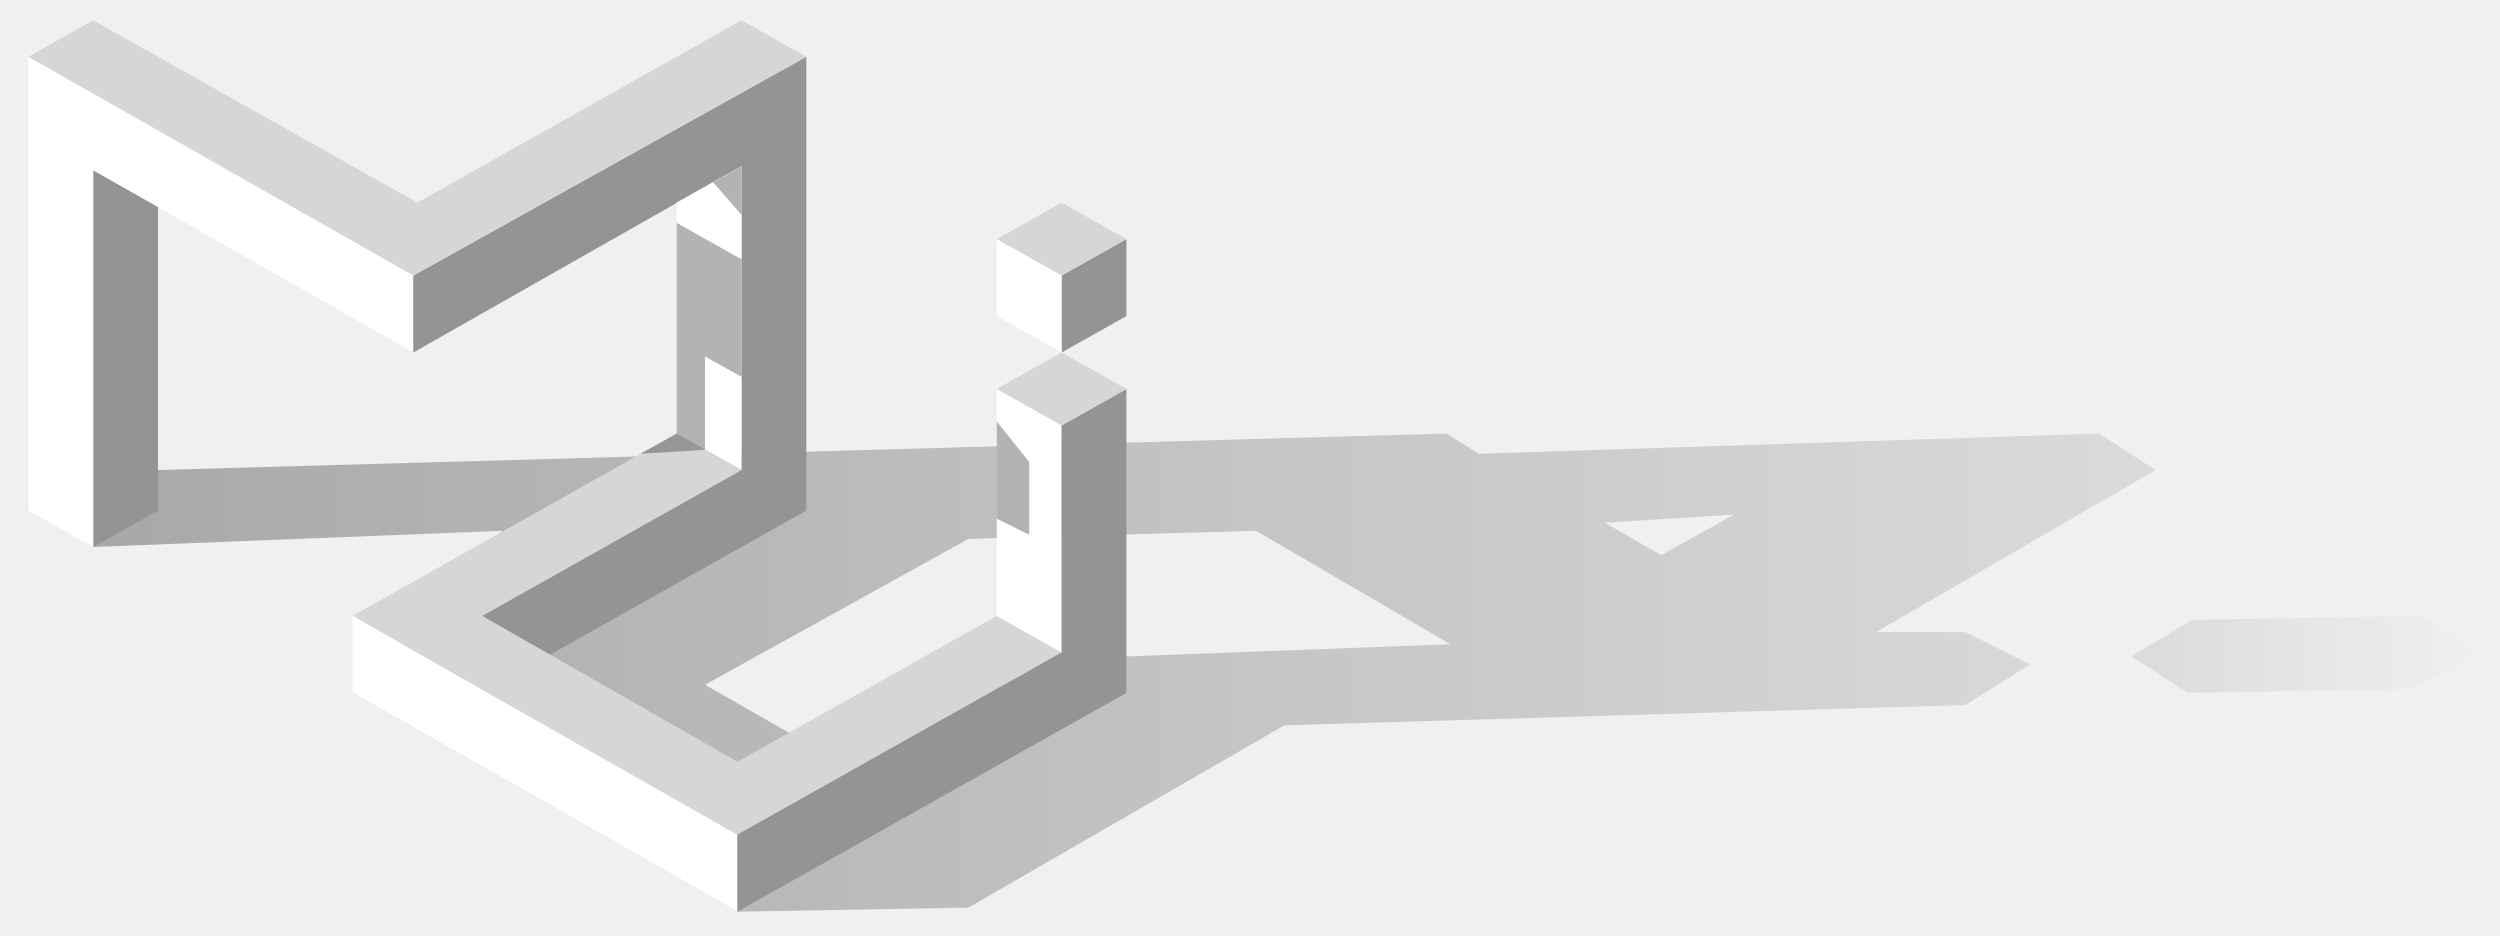
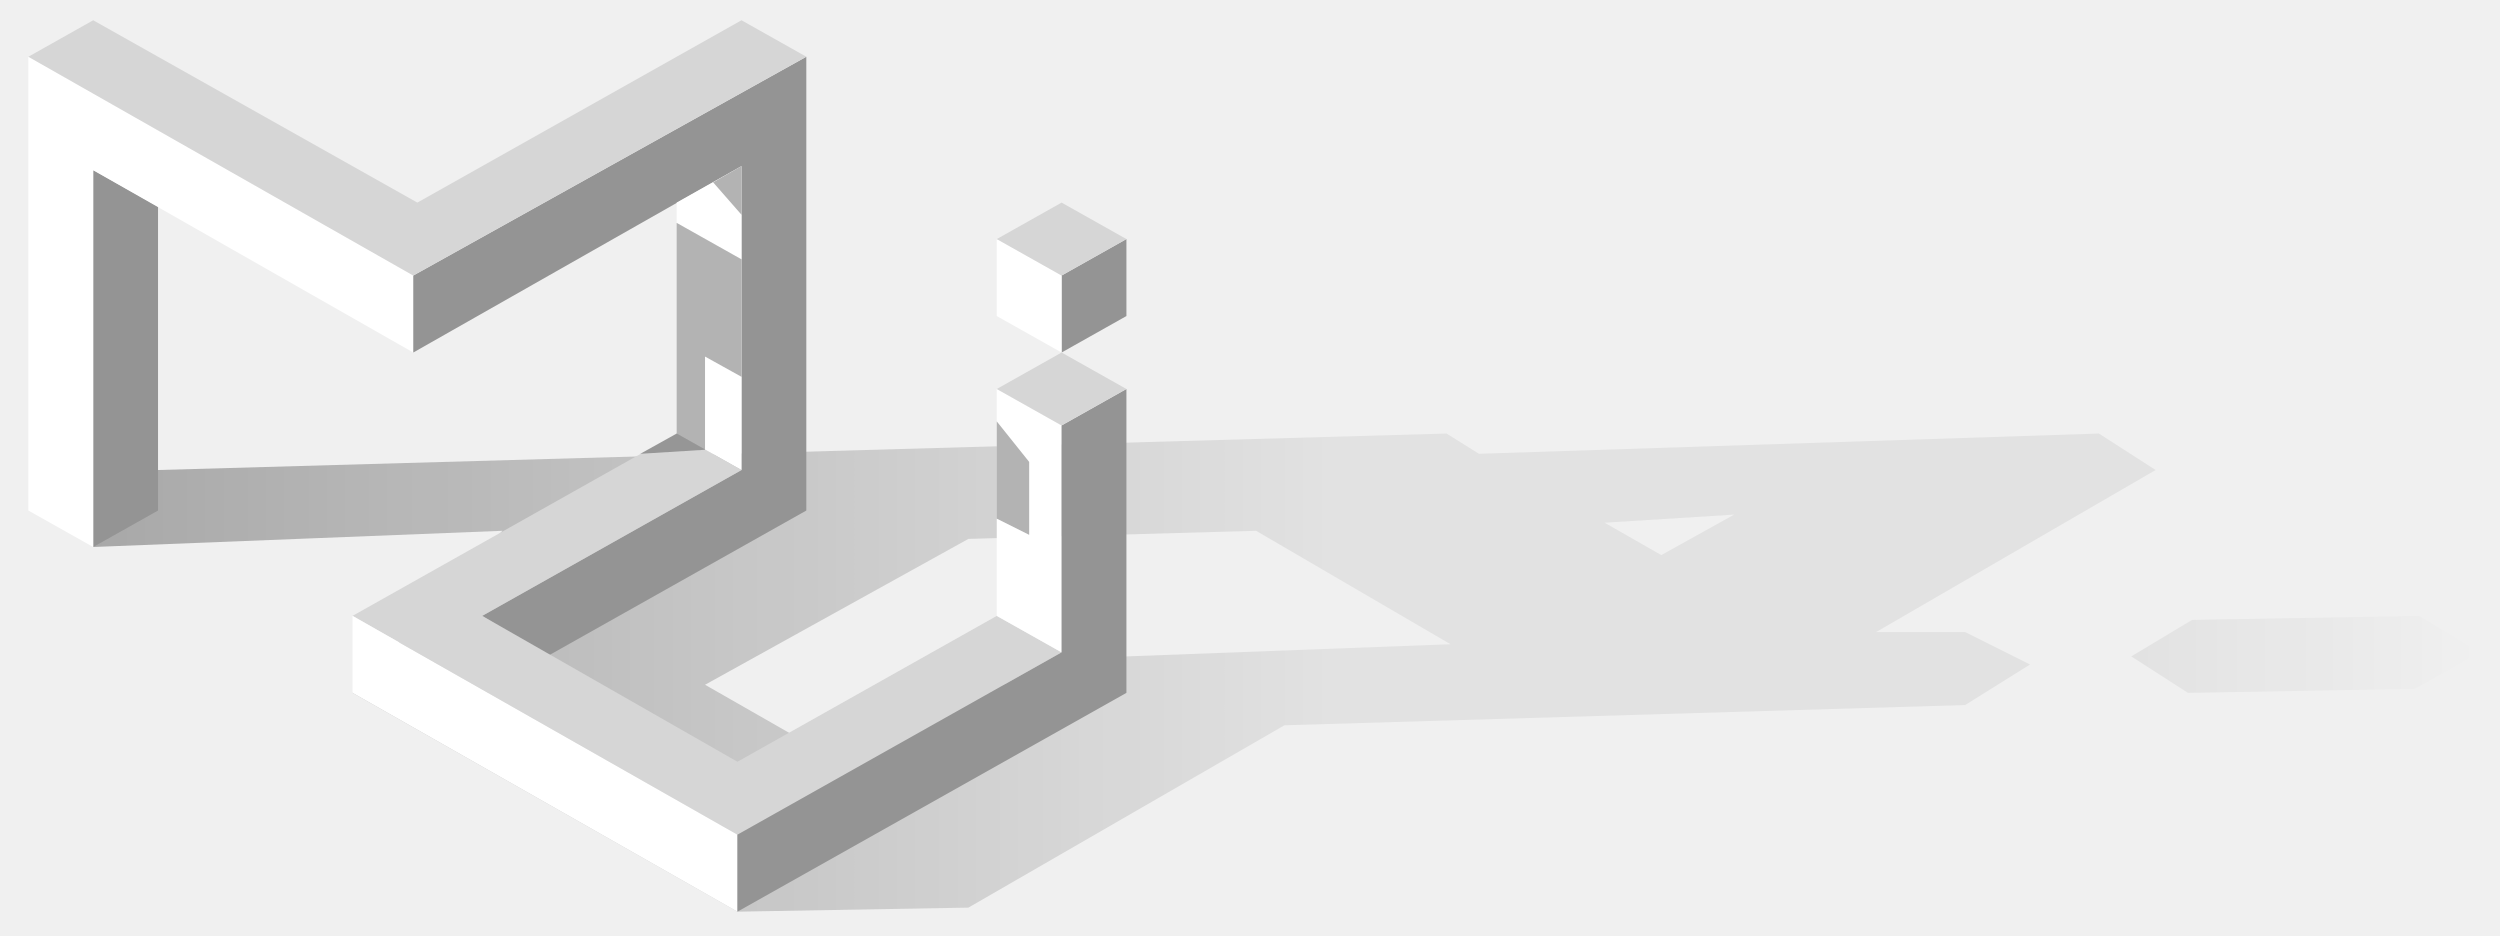
<svg xmlns="http://www.w3.org/2000/svg" version="1.1" id="Layer_4" x="0px" y="0px" viewBox="0 0 771.25 288.75" style="enable-background:new 0 0 771.25 288.75;" xml:space="preserve">
  <g id="ground_shadow" style="opacity:0.3;">
    <linearGradient id="SVGID_1_" gradientUnits="userSpaceOnUse" x1="28.75" y1="207.5" x2="665" y2="207.5">
      <stop offset="0" style="stop-color:#000000" />
-       <stop offset="1" style="stop-color:#000000;stop-opacity:0.3" />
+       <stop offset="0.6" style="stop-color:#000000;stop-opacity:0.2" />
    </linearGradient>
    <path style="fill:url(#SVGID_1_);" d="M578.75,195L665,145l-17.5-11.25L456.25,140l-10-6.25L48.75,145l-20,23.75l126.25-5   l-46.25,50l118.75,67.5l71.25-1.25l97.5-56.25l210-6.25l20-12.5l-20-10H578.75z M347.5,202.5l-103.75,23.75l-26.25-15l81.25-45   l88.75-2.5l60,35L347.5,202.5z M512.5,171.25l-17.5-10l40-2.5L512.5,171.25z" />
    <linearGradient id="SVGID_2_" gradientUnits="userSpaceOnUse" x1="657.5" y1="201.875" x2="765" y2="201.875">
-       <stop offset="0" style="stop-color:#000000;stop-opacity:0.3" />
+       <stop offset="0" style="stop-color:#000000;stop-opacity:0.2" />
      <stop offset="1" style="stop-color:#000000;stop-opacity:0" />
    </linearGradient>
    <polygon style="fill:url(#SVGID_2_);" points="746.25,190 676.25,191.25 657.5,202.5 675,213.75 745,212.5 765,201.25  " />
  </g>
  <g id="logo">
    <polygon style="fill:#949494;" points="28.75,52.5 28.75,168.75 48.75,157.5 48.75,63.75  " />
    <polygon style="fill:#FFFFFF;" points="8.75,157.5 8.75,17.5 127.5,85 127.5,108.75 28.75,52.5 28.75,168.75  " />
    <polygon style="fill:#949494;" points="248.75,17.5 248.75,157.5 168.75,202.5 148.75,190 228.75,145 228.75,51.25 127.5,108.75    127.5,85  " />
    <polygon style="fill:#D6D6D6;" points="228.75,6.25 128.75,62.5 28.75,6.25 8.75,17.5 127.5,85 248.75,17.5  " />
    <polygon style="fill:#FFFFFF;" points="208.75,62.5 208.75,133.75 228.75,145 228.75,51.25  " />
    <polygon style="fill:#D6D6D6;" points="108.75,190 208.75,133.75 228.75,145 148.75,190 227.5,235 307.5,190 327.5,201.25    227.5,257.5  " />
    <polygon style="fill:#FFFFFF;" points="108.75,190 108.75,213.75 227.5,281.25 227.5,257.5  " />
    <polygon style="fill:#FFFFFF;" points="327.5,201.25 327.5,131.25 307.5,120 307.5,190  " />
    <polygon style="fill:#949494;" points="227.5,257.5 327.5,201.25 327.5,131.25 347.5,120 347.5,213.75 227.5,281.25  " />
    <polygon style="fill:#D6D6D6;" points="347.5,120 327.5,131.25 307.5,120 327.5,108.75  " />
    <polygon style="fill:#949494;" points="327.5,108.75 327.5,85 347.5,73.75 347.5,97.5  " />
    <polygon style="fill:#FFFFFF;" points="327.5,85 327.5,108.75 307.5,97.5 307.5,73.75  " />
    <polygon style="fill:#D6D6D6;" points="347.5,73.75 327.5,85 307.5,73.75 327.5,62.5  " />
  </g>
  <g id="face_shadow" style="opacity:0.3;">
    <polygon points="228.75,51.25 228.75,66.25 220,56.25  " />
    <polygon points="208.75,133.75 208.75,68.75 228.75,80 228.75,116.25 217.5,110 217.5,138.75 197.5,140  " />
    <polygon points="317.5,165 317.5,142.5 307.5,130 307.5,160  " />
  </g>
</svg>
